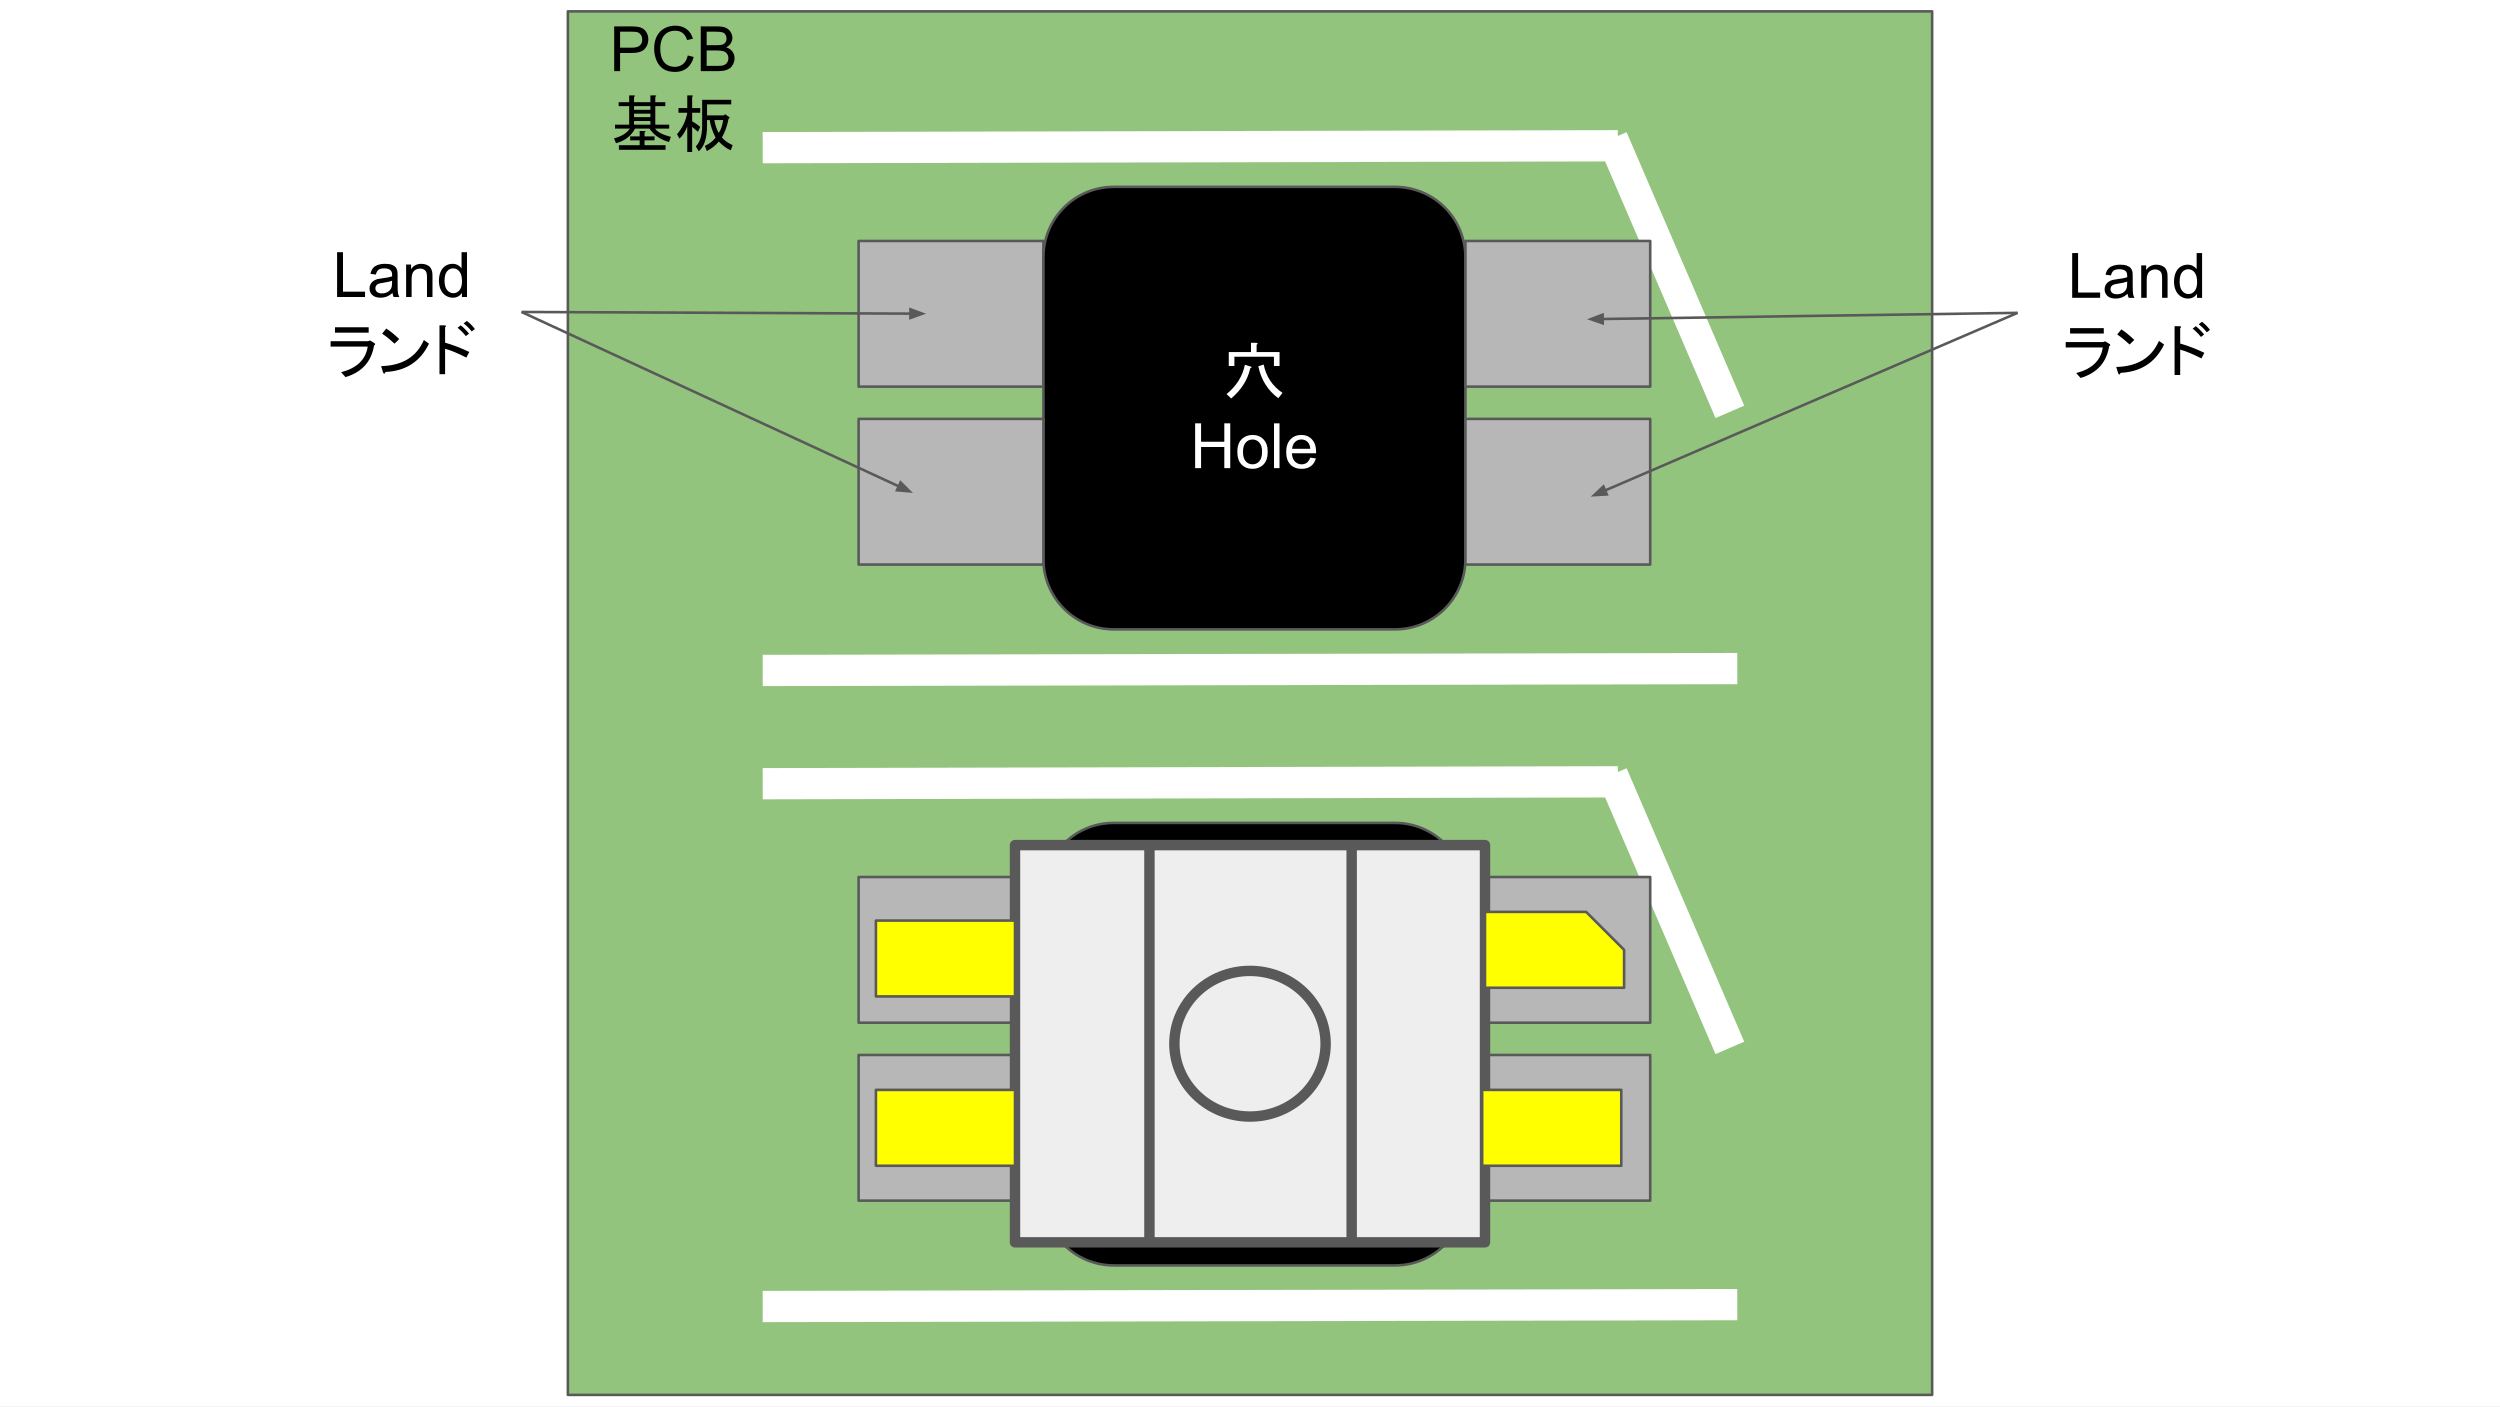
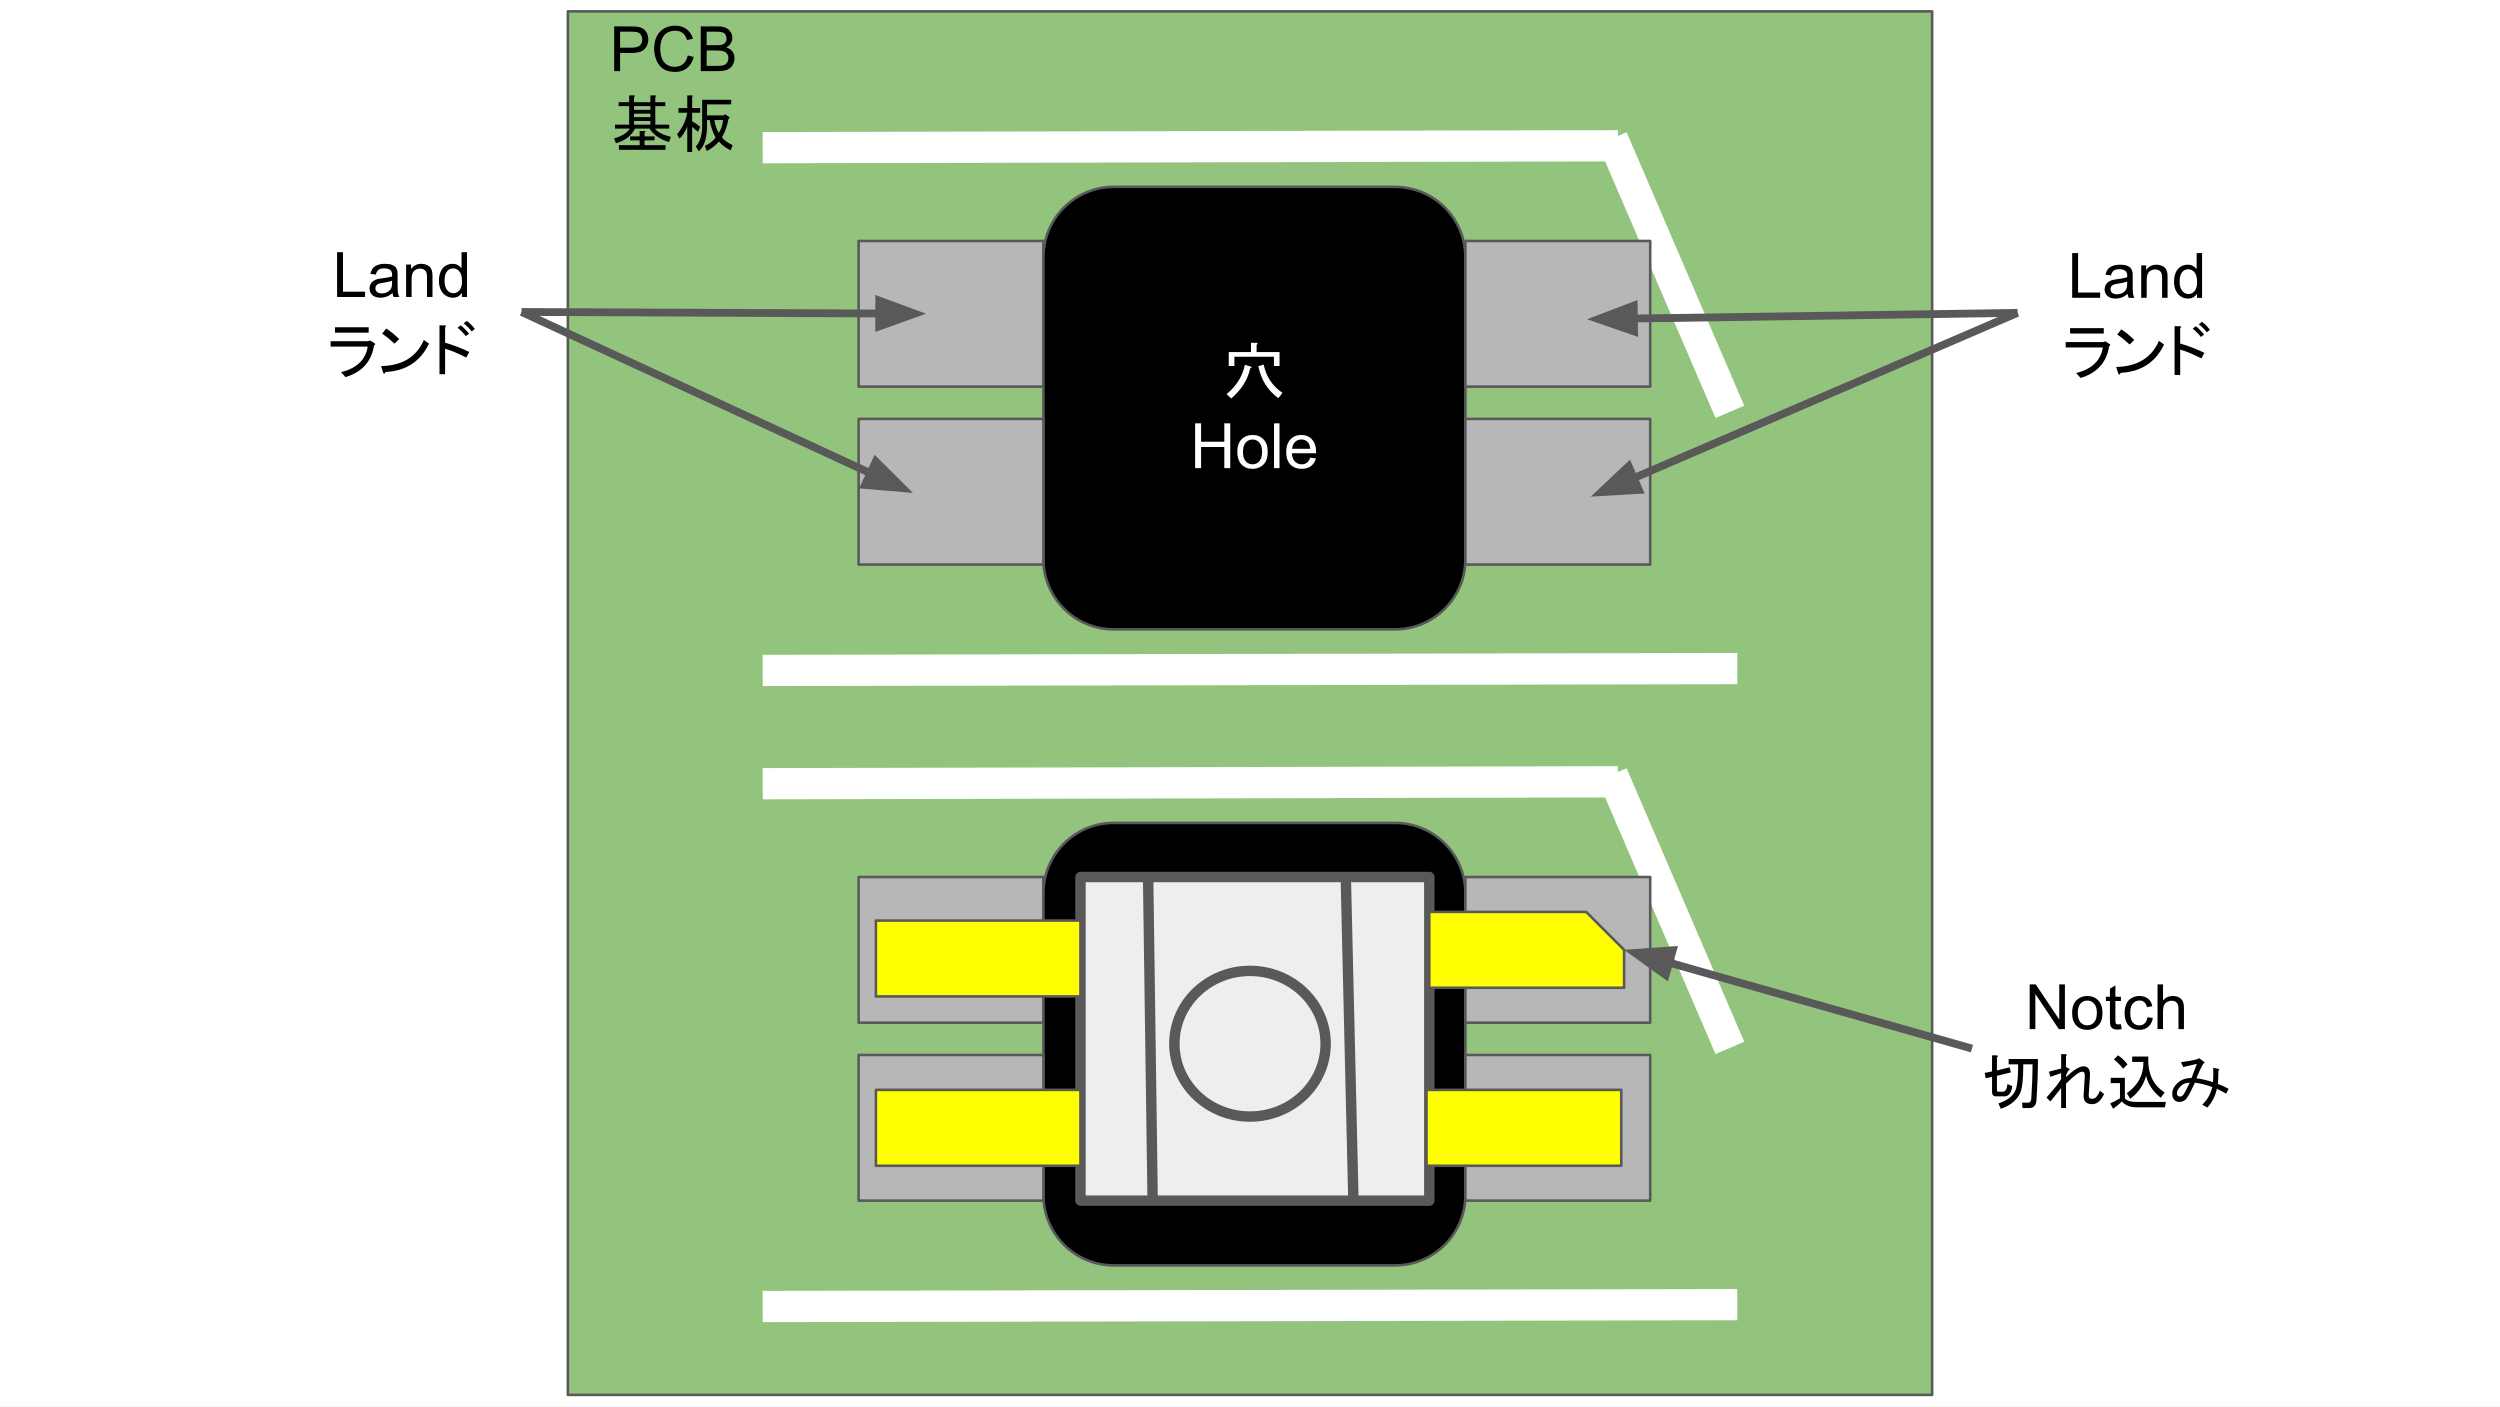
<svg xmlns="http://www.w3.org/2000/svg" version="1.1" viewBox="0.0 0.0 960.0 540.0" fill="none" stroke="none" stroke-linecap="square" stroke-miterlimit="10">
  <clipPath id="g2b9e2ddb5da_1_150.0">
    <path d="m0 0l960.0 0l0 540.0l-960.0 0l0 -540.0z" clip-rule="nonzero" />
  </clipPath>
  <g clip-path="url(#g2b9e2ddb5da_1_150.0)">
    <path fill="#ffffff" d="m0 0l960.0 0l0 540.0l-960.0 0z" fill-rule="evenodd" />
    <path fill="#93c47d" d="m218.063 4.362l523.874 0l0 531.276l-523.874 0z" fill-rule="evenodd" />
    <path stroke="#595959" stroke-width="1.0" stroke-linejoin="round" stroke-linecap="butt" d="m218.063 4.362l523.874 0l0 531.276l-523.874 0z" fill-rule="evenodd" />
    <path fill="#000000" fill-opacity="0.0" d="m218.063 4.362l81.197 0l0 57.449l-81.197 0z" fill-rule="evenodd" />
    <path fill="#000000" d="m235.847 27.327l0 -17.188l6.469 0q1.719 0 2.625 0.172q1.266 0.203 2.109 0.797q0.859 0.594 1.375 1.672q0.531 1.062 0.531 2.328q0 2.203 -1.406 3.719q-1.391 1.516 -5.031 1.516l-4.406 0l0 6.984l-2.266 0zm2.266 -9.016l4.438 0q2.203 0 3.125 -0.812q0.938 -0.828 0.938 -2.313q0 -1.078 -0.547 -1.844q-0.547 -0.766 -1.438 -1.016q-0.578 -0.156 -2.125 -0.156l-4.391 0l0 6.141zm25.992 2.984l2.281 0.578q-0.719 2.797 -2.578 4.281q-1.859 1.469 -4.547 1.469q-2.766 0 -4.516 -1.125q-1.734 -1.141 -2.641 -3.281q-0.906 -2.156 -0.906 -4.609q0 -2.688 1.016 -4.688q1.031 -2.0 2.922 -3.031q1.891 -1.031 4.172 -1.031q2.578 0 4.328 1.312q1.766 1.312 2.453 3.688l-2.234 0.531q-0.609 -1.875 -1.75 -2.734q-1.125 -0.859 -2.844 -0.859q-1.984 0 -3.312 0.953q-1.328 0.953 -1.875 2.547q-0.531 1.594 -0.531 3.297q0 2.188 0.625 3.828q0.641 1.641 1.984 2.453q1.359 0.797 2.922 0.797q1.922 0 3.234 -1.094q1.328 -1.109 1.797 -3.281zm4.988 6.031l0 -17.188l6.438 0q1.969 0 3.156 0.531q1.188 0.516 1.859 1.609q0.688 1.078 0.688 2.266q0 1.094 -0.609 2.078q-0.594 0.969 -1.797 1.562q1.562 0.453 2.391 1.562q0.844 1.094 0.844 2.594q0 1.203 -0.516 2.25q-0.5 1.031 -1.25 1.594q-0.75 0.562 -1.891 0.859q-1.125 0.281 -2.766 0.281l-6.547 0zm2.266 -9.969l3.719 0q1.516 0 2.172 -0.188q0.859 -0.266 1.297 -0.859q0.438 -0.594 0.438 -1.5q0 -0.859 -0.406 -1.5q-0.406 -0.656 -1.172 -0.891q-0.766 -0.25 -2.609 -0.25l-3.438 0l0 5.188zm0 7.938l4.281 0q1.094 0 1.547 -0.078q0.781 -0.141 1.312 -0.469q0.531 -0.328 0.859 -0.953q0.344 -0.625 0.344 -1.453q0 -0.953 -0.5 -1.656q-0.484 -0.719 -1.359 -1.0q-0.875 -0.297 -2.516 -0.297l-3.969 0l0 5.906z" fill-rule="nonzero" />
    <path fill="#000000" d="m256.88 54.533q-4.969 -1.406 -7.5 -5.156l-5.531 0q-2.156 4.219 -7.312 5.625l-0.75 -1.875q4.312 -1.125 6.094 -3.75l-5.719 0l0 -1.5l5.438 0l0 -7.125l-4.031 0l0 -1.5l4.031 0l0 -2.625l1.781 0q0.938 0.094 0.094 0.562l0 2.062l6.281 0l0 -2.625l1.781 0q0.938 0.094 0.094 0.562l0 2.062l3.844 0l0 1.5l-3.844 0l0 7.125l5.344 0l0 1.5l-5.437 0q1.312 1.969 6.094 3.188l-0.75 1.969zm-14.906 -0.656l0 -1.5l3.656 0l0 -2.062l1.781 0q0.938 0.094 0.094 0.562l0 1.5l3.844 0l0 1.5l-3.844 0l0 1.875l8.063 0l0 1.781l-17.906 0l0 -1.781l7.969 0l0 -1.875l-3.656 0zm1.5 -13.125l0 1.406l6.281 0l0 -1.406l-6.281 0zm0 2.906l0 1.312l6.281 0l0 -1.312l-6.281 0zm0 2.812l0 1.406l6.281 0l0 -1.406l-6.281 0zm30.844 -0.375q0.469 2.906 1.688 4.969q1.219 -1.781 1.688 -4.969l-3.375 0zm-3.656 9.938q2.625 -1.219 4.125 -3.188q-1.781 -3.469 -2.25 -6.75l-1.031 0l0 1.969q0 7.406 -3.188 10.031l-1.125 -1.875q2.438 -2.438 2.438 -8.062l0 -9.844l11.156 0l0 1.781l-9.281 0l0 4.219l6.469 0l0.469 -0.469l1.594 1.125q0.375 0.281 -0.281 0.656q-0.75 4.031 -2.531 7.125q1.031 1.5 4.125 3.0l-0.75 1.969q-2.25 -0.938 -4.594 -3.375q-1.688 2.156 -4.594 3.656l-0.75 -1.969zm-6.75 2.344l0 -9.75q-1.406 3.281 -3.0 4.594l-0.938 -1.688q3.094 -3.562 3.938 -8.25l-3.375 0l0 -1.781l3.375 0l0 -4.875l1.781 0q0.75 0.094 0.094 0.562l0 4.312l3.094 0l0 1.781l-3.094 0l0 3.281q1.969 1.125 3.094 2.156l-0.844 1.875q-1.125 -0.844 -2.25 -1.875l0 9.656l-1.875 0z" fill-rule="nonzero" />
    <path fill="#b7b7b7" d="m400.667 148.465l-70.961 0l0 -55.937l70.961 0z" fill-rule="evenodd" />
    <path stroke="#595959" stroke-width="1.0" stroke-linejoin="round" stroke-linecap="butt" d="m400.667 148.465l-70.961 0l0 -55.937l70.961 0z" fill-rule="evenodd" />
    <path fill="#000000" d="m400.667 98.762l0 0c0 -14.916 12.092 -27.008 27.008 -27.008l108.03 0l0 0c7.163 0 14.033 2.846 19.098 7.911c5.065 5.065 7.911 11.935 7.911 19.098l0 115.904c0 14.916 -12.092 27.008 -27.008 27.008l-108.03 0l0 0c-14.916 0 -27.008 -12.092 -27.008 -27.008z" fill-rule="evenodd" />
    <path stroke="#595959" stroke-width="1.0" stroke-linejoin="round" stroke-linecap="butt" d="m400.667 98.762l0 0c0 -14.916 12.092 -27.008 27.008 -27.008l108.03 0l0 0c7.163 0 14.033 2.846 19.098 7.911c5.065 5.065 7.911 11.935 7.911 19.098l0 115.904c0 14.916 -12.092 27.008 -27.008 27.008l-108.03 0l0 0c-14.916 0 -27.008 -12.092 -27.008 -27.008z" fill-rule="evenodd" />
    <path fill="#b7b7b7" d="m400.667 216.803l-70.961 0l0 -55.937l70.961 0z" fill-rule="evenodd" />
    <path stroke="#595959" stroke-width="1.0" stroke-linejoin="round" stroke-linecap="butt" d="m400.667 216.803l-70.961 0l0 -55.937l70.961 0z" fill-rule="evenodd" />
    <path fill="#b7b7b7" d="m633.675 216.803l-70.961 0l0 -55.937l70.961 0z" fill-rule="evenodd" />
    <path stroke="#595959" stroke-width="1.0" stroke-linejoin="round" stroke-linecap="butt" d="m633.675 216.803l-70.961 0l0 -55.937l70.961 0z" fill-rule="evenodd" />
    <path fill="#000000" fill-opacity="0.0" d="m664.265 158.147l-45.165 -105.008" fill-rule="evenodd" />
    <path stroke="#ffffff" stroke-width="12.0" stroke-linejoin="round" stroke-linecap="butt" d="m664.265 158.147l-45.165 -105.008" fill-rule="evenodd" />
    <path fill="#000000" fill-opacity="0.0" d="m292.882 56.698l328.378 -0.724" fill-rule="evenodd" />
    <path stroke="#ffffff" stroke-width="12.0" stroke-linejoin="round" stroke-linecap="butt" d="m292.882 56.698l328.378 -0.724" fill-rule="evenodd" />
    <path fill="#b7b7b7" d="m633.675 148.465l-70.961 0l0 -55.937l70.961 0z" fill-rule="evenodd" />
    <path stroke="#595959" stroke-width="1.0" stroke-linejoin="round" stroke-linecap="butt" d="m633.675 148.465l-70.961 0l0 -55.937l70.961 0z" fill-rule="evenodd" />
    <path fill="#000000" fill-opacity="0.0" d="m292.882 257.454l374.236 -0.724" fill-rule="evenodd" />
    <path stroke="#ffffff" stroke-width="12.0" stroke-linejoin="round" stroke-linecap="butt" d="m292.882 257.454l374.236 -0.724" fill-rule="evenodd" />
    <path fill="#b7b7b7" d="m400.667 392.706l-70.961 0l0 -55.937l70.961 0z" fill-rule="evenodd" />
    <path stroke="#595959" stroke-width="1.0" stroke-linejoin="round" stroke-linecap="butt" d="m400.667 392.706l-70.961 0l0 -55.937l70.961 0z" fill-rule="evenodd" />
    <path fill="#000000" d="m400.667 343.003l0 0c0 -14.916 12.092 -27.008 27.008 -27.008l108.03 0l0 0c7.163 0 14.033 2.846 19.098 7.911c5.065 5.065 7.911 11.935 7.911 19.098l0 115.904c0 14.916 -12.092 27.008 -27.008 27.008l-108.03 0l0 0c-14.916 0 -27.008 -12.092 -27.008 -27.008z" fill-rule="evenodd" />
    <path stroke="#595959" stroke-width="1.0" stroke-linejoin="round" stroke-linecap="butt" d="m400.667 343.003l0 0c0 -14.916 12.092 -27.008 27.008 -27.008l108.03 0l0 0c7.163 0 14.033 2.846 19.098 7.911c5.065 5.065 7.911 11.935 7.911 19.098l0 115.904c0 14.916 -12.092 27.008 -27.008 27.008l-108.03 0l0 0c-14.916 0 -27.008 -12.092 -27.008 -27.008z" fill-rule="evenodd" />
    <path fill="#b7b7b7" d="m400.667 461.045l-70.961 0l0 -55.937l70.961 0z" fill-rule="evenodd" />
    <path stroke="#595959" stroke-width="1.0" stroke-linejoin="round" stroke-linecap="butt" d="m400.667 461.045l-70.961 0l0 -55.937l70.961 0z" fill-rule="evenodd" />
    <path fill="#b7b7b7" d="m633.675 461.045l-70.961 0l0 -55.937l70.961 0z" fill-rule="evenodd" />
    <path stroke="#595959" stroke-width="1.0" stroke-linejoin="round" stroke-linecap="butt" d="m633.675 461.045l-70.961 0l0 -55.937l70.961 0z" fill-rule="evenodd" />
    <path fill="#000000" fill-opacity="0.0" d="m664.265 402.388l-45.165 -105.008" fill-rule="evenodd" />
    <path stroke="#ffffff" stroke-width="12.0" stroke-linejoin="round" stroke-linecap="butt" d="m664.265 402.388l-45.165 -105.008" fill-rule="evenodd" />
    <path fill="#000000" fill-opacity="0.0" d="m292.882 300.94l328.378 -0.724" fill-rule="evenodd" />
    <path stroke="#ffffff" stroke-width="12.0" stroke-linejoin="round" stroke-linecap="butt" d="m292.882 300.94l328.378 -0.724" fill-rule="evenodd" />
    <path fill="#b7b7b7" d="m633.675 392.706l-70.961 0l0 -55.937l70.961 0z" fill-rule="evenodd" />
    <path stroke="#595959" stroke-width="1.0" stroke-linejoin="round" stroke-linecap="butt" d="m633.675 392.706l-70.961 0l0 -55.937l70.961 0z" fill-rule="evenodd" />
    <path fill="#000000" fill-opacity="0.0" d="m292.882 501.696l374.236 -0.724" fill-rule="evenodd" />
    <path stroke="#ffffff" stroke-width="12.0" stroke-linejoin="round" stroke-linecap="butt" d="m292.882 501.696l374.236 -0.724" fill-rule="evenodd" />
-     <path fill="#eeeeee" d="m389.764 324.521l180.472 0l0 152.535l-180.472 0z" fill-rule="evenodd" />
-     <path stroke="#595959" stroke-width="4.0" stroke-linejoin="round" stroke-linecap="butt" d="m389.764 324.521l180.472 0l0 152.535l-180.472 0z" fill-rule="evenodd" />
+     <path fill="#eeeeee" d="m414.898 336.769l133.953 0l0 124.283l-133.953 0z" fill-rule="evenodd" />
+     <path stroke="#595959" stroke-width="4.0" stroke-linejoin="round" stroke-linecap="butt" d="m414.898 336.769l133.953 0l0 124.283l-133.953 0z" fill-rule="evenodd" />
    <path fill="#eeeeee" d="m450.961 400.789l0 0c0 -15.447 13.001 -27.969 29.039 -27.969l0 0c7.702 0 15.088 2.947 20.534 8.192c5.446 5.245 8.505 12.359 8.505 19.777l0 0c0 15.447 -13.001 27.969 -29.039 27.969l0 0c-16.038 0 -29.039 -12.522 -29.039 -27.969z" fill-rule="evenodd" />
    <path stroke="#595959" stroke-width="4.0" stroke-linejoin="round" stroke-linecap="butt" d="m450.961 400.789l0 0c0 -15.447 13.001 -27.969 29.039 -27.969l0 0c7.702 0 15.088 2.947 20.534 8.192c5.446 5.245 8.505 12.359 8.505 19.777l0 0c0 15.447 -13.001 27.969 -29.039 27.969l0 0c-16.038 0 -29.039 -12.522 -29.039 -27.969z" fill-rule="evenodd" />
-     <path fill="#000000" fill-opacity="0.0" d="m441.386 324.954l0 152.0" fill-rule="evenodd" />
-     <path stroke="#595959" stroke-width="4.0" stroke-linejoin="round" stroke-linecap="butt" d="m441.386 324.954l0 152.0" fill-rule="evenodd" />
-     <path fill="#000000" fill-opacity="0.0" d="m519.042 324.954l0 152.0" fill-rule="evenodd" />
-     <path stroke="#595959" stroke-width="4.0" stroke-linejoin="round" stroke-linecap="butt" d="m519.042 324.954l0 152.0" fill-rule="evenodd" />
-     <path fill="#ffff00" d="m570.236 350.171l38.85 0l14.567 14.567l0 14.567l-53.417 0z" fill-rule="evenodd" />
-     <path stroke="#595959" stroke-width="1.0" stroke-linejoin="round" stroke-linecap="butt" d="m570.236 350.171l38.85 0l14.567 14.567l0 14.567l-53.417 0z" fill-rule="evenodd" />
-     <path fill="#ffff00" d="m569.155 418.509l53.417 0l0 29.134l-53.417 0z" fill-rule="evenodd" />
-     <path stroke="#595959" stroke-width="1.0" stroke-linejoin="round" stroke-linecap="butt" d="m569.155 418.509l53.417 0l0 29.134l-53.417 0z" fill-rule="evenodd" />
-     <path fill="#ffff00" d="m336.346 418.509l53.417 0l0 29.134l-53.417 0z" fill-rule="evenodd" />
-     <path stroke="#595959" stroke-width="1.0" stroke-linejoin="round" stroke-linecap="butt" d="m336.346 418.509l53.417 0l0 29.134l-53.417 0z" fill-rule="evenodd" />
-     <path fill="#ffff00" d="m336.346 353.493l53.417 0l0 29.134l-53.417 0z" fill-rule="evenodd" />
-     <path stroke="#595959" stroke-width="1.0" stroke-linejoin="round" stroke-linecap="butt" d="m336.346 353.493l53.417 0l0 29.134l-53.417 0z" fill-rule="evenodd" />
+     <path fill="#000000" fill-opacity="0.0" d="m440.892 337.766l1.732 123.402" fill-rule="evenodd" />
+     <path stroke="#595959" stroke-width="4.0" stroke-linejoin="round" stroke-linecap="butt" d="m440.892 337.766l1.732 123.402" fill-rule="evenodd" />
+     <path fill="#000000" fill-opacity="0.0" d="m516.79 337.189l2.898 122.835" fill-rule="evenodd" />
+     <path stroke="#595959" stroke-width="4.0" stroke-linejoin="round" stroke-linecap="butt" d="m516.79 337.189l2.898 122.835" fill-rule="evenodd" />
+     <path fill="#ffff00" d="m548.85 350.171l60.236 0l14.567 14.567l0 14.567l-74.803 0z" fill-rule="evenodd" />
+     <path stroke="#595959" stroke-width="1.0" stroke-linejoin="round" stroke-linecap="butt" d="m548.85 350.171l60.236 0l14.567 14.567l0 14.567l-74.803 0z" fill-rule="evenodd" />
+     <path fill="#ffff00" d="m547.769 418.509l74.803 0l0 29.134l-74.803 0z" fill-rule="evenodd" />
+     <path stroke="#595959" stroke-width="1.0" stroke-linejoin="round" stroke-linecap="butt" d="m547.769 418.509l74.803 0l0 29.134l-74.803 0z" fill-rule="evenodd" />
+     <path fill="#ffff00" d="m336.346 418.509l78.551 0l0 29.134l-78.551 0z" fill-rule="evenodd" />
+     <path stroke="#595959" stroke-width="1.0" stroke-linejoin="round" stroke-linecap="butt" d="m336.346 418.509l78.551 0l0 29.134l-78.551 0z" fill-rule="evenodd" />
+     <path fill="#ffff00" d="m336.346 353.493l78.551 0l0 29.134l-78.551 0z" fill-rule="evenodd" />
+     <path stroke="#595959" stroke-width="1.0" stroke-linejoin="round" stroke-linecap="butt" d="m336.346 353.493l78.551 0l0 29.134l-78.551 0z" fill-rule="evenodd" />
    <path fill="#000000" fill-opacity="0.0" d="m108.466 91.073l91.811 0l0 57.449l-91.811 0z" fill-rule="evenodd" />
    <path fill="#000000" d="m129.442 114.038l0 -17.188l2.266 0l0 15.156l8.469 0l0 2.031l-10.734 0zm21.285 -1.531q-1.172 0.984 -2.266 1.406q-1.078 0.406 -2.312 0.406q-2.047 0 -3.156 -1.0q-1.094 -1.0 -1.094 -2.562q0 -0.922 0.406 -1.672q0.422 -0.75 1.094 -1.203q0.672 -0.469 1.516 -0.703q0.625 -0.156 1.875 -0.312q2.562 -0.312 3.766 -0.734q0.016 -0.422 0.016 -0.547q0 -1.281 -0.609 -1.812q-0.797 -0.719 -2.391 -0.719q-1.5 0 -2.203 0.531q-0.703 0.516 -1.047 1.844l-2.062 -0.281q0.281 -1.328 0.922 -2.141q0.641 -0.812 1.859 -1.25q1.219 -0.453 2.828 -0.453q1.594 0 2.594 0.375q1.0 0.375 1.469 0.953q0.469 0.562 0.656 1.438q0.094 0.531 0.094 1.938l0 2.812q0 2.938 0.141 3.719q0.141 0.781 0.531 1.5l-2.203 0q-0.328 -0.656 -0.422 -1.531zm-0.172 -4.719q-1.156 0.469 -3.453 0.797q-1.297 0.188 -1.844 0.422q-0.531 0.234 -0.828 0.688q-0.281 0.453 -0.281 1.0q0 0.844 0.625 1.406q0.641 0.562 1.875 0.562q1.219 0 2.172 -0.531q0.953 -0.531 1.391 -1.453q0.344 -0.719 0.344 -2.109l0 -0.781zm5.395 6.25l0 -12.453l1.906 0l0 1.781q1.375 -2.062 3.953 -2.062q1.125 0 2.062 0.406q0.953 0.406 1.422 1.062q0.469 0.656 0.656 1.562q0.125 0.578 0.125 2.047l0 7.656l-2.109 0l0 -7.578q0 -1.281 -0.25 -1.922q-0.25 -0.641 -0.875 -1.016q-0.625 -0.391 -1.469 -0.391q-1.344 0 -2.328 0.859q-0.984 0.859 -0.984 3.25l0 6.797l-2.109 0zm21.426 0l0 -1.578q-1.188 1.859 -3.484 1.859q-1.484 0 -2.734 -0.812q-1.25 -0.828 -1.938 -2.297q-0.672 -1.469 -0.672 -3.391q0 -1.859 0.609 -3.375q0.625 -1.516 1.859 -2.328q1.25 -0.812 2.781 -0.812q1.125 0 2.0 0.484q0.891 0.469 1.438 1.234l0 -6.172l2.094 0l0 17.188l-1.953 0zm-6.672 -6.219q0 2.391 1.0 3.578q1.016 1.188 2.391 1.188q1.391 0 2.344 -1.125q0.969 -1.141 0.969 -3.453q0 -2.562 -0.984 -3.75q-0.984 -1.203 -2.422 -1.203q-1.406 0 -2.359 1.156q-0.938 1.141 -0.938 3.609z" fill-rule="nonzero" />
    <path fill="#000000" d="m130.981 142.932q9.094 -2.344 10.219 -9.844l-14.25 0l0 -2.062l14.344 0l0.844 -0.281l1.688 1.031q0.562 0.469 -0.188 0.844q-1.5 9.375 -10.969 12.188l-1.688 -1.875zm10.594 -15.188l-12.938 0l0 -2.062l12.938 0l0 2.062zm23.156 4.219q-4.969 10.312 -16.688 10.875q-0.469 1.219 -0.938 0.188l-0.75 -2.438q12.188 -0.281 16.406 -10.031l1.969 1.406zm-13.219 0q-2.531 -2.344 -4.781 -3.844l1.594 -1.969q1.969 1.219 4.969 4.031l-1.781 1.781zm27.562 5.344q-4.969 -2.531 -8.156 -3.375l0 9.75l-2.156 0l0 -18.75l1.875 0q1.125 0.094 0.281 0.75l0 5.906q4.594 1.312 9.281 3.562l-1.125 2.156zm-0.188 -8.25q-1.594 -1.969 -3.188 -3.188l1.219 -0.938q1.594 1.219 3.188 3.188l-1.219 0.938zm2.25 -1.781q-1.219 -1.594 -3.094 -3.094l1.219 -0.938q1.594 1.125 3.094 3.094l-1.219 0.938z" fill-rule="nonzero" />
    <path fill="#000000" fill-opacity="0.0" d="m200.277 119.798l155.339 0.661" fill-rule="evenodd" />
-     <path stroke="#595959" stroke-width="1.0" stroke-linejoin="round" stroke-linecap="butt" d="m200.277 119.798l149.339 0.636" fill-rule="evenodd" />
-     <path fill="#595959" stroke="#595959" stroke-width="1.0" stroke-linecap="butt" d="m349.609 122.085l4.545 -1.632l-4.531 -1.671z" fill-rule="evenodd" />
+     <path stroke="#595959" stroke-width="3.0" stroke-linejoin="round" stroke-linecap="butt" d="m200.277 119.798l137.339 0.585" fill-rule="evenodd" />
+     <path fill="#595959" stroke="#595959" stroke-width="3.0" stroke-linecap="butt" d="m337.595 125.338l13.635 -4.897l-13.593 -5.013z" fill-rule="evenodd" />
    <path fill="#000000" fill-opacity="0.0" d="m200.277 119.798l150.299 69.48" fill-rule="evenodd" />
-     <path stroke="#595959" stroke-width="1.0" stroke-linejoin="round" stroke-linecap="butt" d="m200.277 119.798l144.853 66.963" fill-rule="evenodd" />
-     <path fill="#595959" stroke="#595959" stroke-width="1.0" stroke-linecap="butt" d="m344.437 188.26l4.812 0.405l-3.426 -3.404z" fill-rule="evenodd" />
+     <path stroke="#595959" stroke-width="3.0" stroke-linejoin="round" stroke-linecap="butt" d="m200.277 119.798l133.961 61.927" fill-rule="evenodd" />
+     <path fill="#595959" stroke="#595959" stroke-width="3.0" stroke-linecap="butt" d="m332.158 186.223l14.437 1.215l-10.278 -10.211z" fill-rule="evenodd" />
    <path fill="#000000" fill-opacity="0.0" d="m774.741 91.404l91.811 0l0 57.449l-91.811 0z" fill-rule="evenodd" />
    <path fill="#000000" d="m795.717 114.369l0 -17.188l2.266 0l0 15.156l8.469 0l0 2.031l-10.734 0zm21.285 -1.531q-1.172 0.984 -2.266 1.406q-1.078 0.406 -2.312 0.406q-2.047 0 -3.156 -1.0q-1.094 -1.0 -1.094 -2.562q0 -0.922 0.406 -1.672q0.422 -0.75 1.094 -1.203q0.672 -0.469 1.516 -0.703q0.625 -0.156 1.875 -0.312q2.562 -0.312 3.766 -0.734q0.016 -0.422 0.016 -0.547q0 -1.281 -0.609 -1.812q-0.797 -0.719 -2.391 -0.719q-1.5 0 -2.203 0.531q-0.703 0.516 -1.047 1.844l-2.062 -0.281q0.281 -1.328 0.922 -2.141q0.641 -0.812 1.859 -1.25q1.219 -0.453 2.828 -0.453q1.594 0 2.594 0.375q1.0 0.375 1.469 0.953q0.469 0.562 0.656 1.438q0.094 0.531 0.094 1.938l0 2.812q0 2.938 0.141 3.719q0.141 0.781 0.531 1.5l-2.203 0q-0.328 -0.656 -0.422 -1.531zm-0.172 -4.719q-1.156 0.469 -3.453 0.797q-1.297 0.188 -1.844 0.422q-0.531 0.234 -0.828 0.688q-0.281 0.453 -0.281 1.0q0 0.844 0.625 1.406q0.641 0.562 1.875 0.562q1.219 0 2.172 -0.531q0.953 -0.531 1.391 -1.453q0.344 -0.719 0.344 -2.109l0 -0.781zm5.395 6.25l0 -12.453l1.906 0l0 1.781q1.375 -2.062 3.953 -2.062q1.125 0 2.062 0.406q0.953 0.406 1.422 1.062q0.469 0.656 0.656 1.562q0.125 0.578 0.125 2.047l0 7.656l-2.109 0l0 -7.578q0 -1.281 -0.25 -1.922q-0.25 -0.641 -0.875 -1.016q-0.625 -0.391 -1.469 -0.391q-1.344 0 -2.328 0.859q-0.984 0.859 -0.984 3.25l0 6.797l-2.109 0zm21.426 0l0 -1.578q-1.188 1.859 -3.484 1.859q-1.484 0 -2.734 -0.812q-1.25 -0.828 -1.938 -2.297q-0.672 -1.469 -0.672 -3.391q0 -1.859 0.609 -3.375q0.625 -1.516 1.859 -2.328q1.25 -0.812 2.781 -0.812q1.125 0 2.0 0.484q0.891 0.469 1.438 1.234l0 -6.172l2.094 0l0 17.188l-1.953 0zm-6.672 -6.219q0 2.391 1.0 3.578q1.016 1.188 2.391 1.188q1.391 0 2.344 -1.125q0.969 -1.141 0.969 -3.453q0 -2.562 -0.984 -3.75q-0.984 -1.203 -2.422 -1.203q-1.406 0 -2.359 1.156q-0.938 1.141 -0.938 3.609z" fill-rule="nonzero" />
    <path fill="#000000" d="m797.256 143.262q9.094 -2.344 10.219 -9.844l-14.25 0l0 -2.062l14.344 0l0.844 -0.281l1.688 1.031q0.562 0.469 -0.188 0.844q-1.5 9.375 -10.969 12.188l-1.688 -1.875zm10.594 -15.188l-12.938 0l0 -2.062l12.938 0l0 2.062zm23.156 4.219q-4.969 10.312 -16.688 10.875q-0.469 1.219 -0.938 0.188l-0.75 -2.438q12.188 -0.281 16.406 -10.031l1.969 1.406zm-13.219 0q-2.531 -2.344 -4.781 -3.844l1.594 -1.969q1.969 1.219 4.969 4.031l-1.781 1.781zm27.562 5.344q-4.969 -2.531 -8.156 -3.375l0 9.75l-2.156 0l0 -18.75l1.875 0q1.125 0.094 0.281 0.75l0 5.906q4.594 1.312 9.281 3.562l-1.125 2.156zm-0.188 -8.25q-1.594 -1.969 -3.188 -3.188l1.219 -0.938q1.594 1.219 3.188 3.188l-1.219 0.938zm2.25 -1.781q-1.219 -1.594 -3.094 -3.094l1.219 -0.938q1.594 1.125 3.094 3.094l-1.219 0.938z" fill-rule="nonzero" />
    <path fill="#000000" fill-opacity="0.0" d="m774.741 120.129l-165.323 2.457" fill-rule="evenodd" />
-     <path stroke="#595959" stroke-width="1.0" stroke-linejoin="round" stroke-linecap="butt" d="m774.742 120.129l-159.324 2.368" fill-rule="evenodd" />
-     <path fill="#595959" stroke="#595959" stroke-width="1.0" stroke-linecap="butt" d="m615.394 120.845l-4.513 1.719l4.562 1.584z" fill-rule="evenodd" />
+     <path stroke="#595959" stroke-width="3.0" stroke-linejoin="round" stroke-linecap="butt" d="m774.742 120.129l-147.325 2.189" fill-rule="evenodd" />
+     <path fill="#595959" stroke="#595959" stroke-width="3.0" stroke-linecap="butt" d="m627.343 117.363l-13.539 5.157l13.686 4.752z" fill-rule="evenodd" />
    <path fill="#000000" fill-opacity="0.0" d="m774.741 120.129l-163.906 70.583" fill-rule="evenodd" />
-     <path stroke="#595959" stroke-width="1.0" stroke-linejoin="round" stroke-linecap="butt" d="m774.742 120.129l-158.395 68.21" fill-rule="evenodd" />
-     <path fill="#595959" stroke="#595959" stroke-width="1.0" stroke-linecap="butt" d="m615.693 186.821l-3.515 3.312l4.821 -0.278z" fill-rule="evenodd" />
+     <path stroke="#595959" stroke-width="3.0" stroke-linejoin="round" stroke-linecap="butt" d="m774.742 120.129l-147.373 63.463" fill-rule="evenodd" />
+     <path fill="#595959" stroke="#595959" stroke-width="3.0" stroke-linecap="butt" d="m625.408 179.041l-10.544 9.936l14.464 -0.834z" fill-rule="evenodd" />
    <path fill="#000000" fill-opacity="0.0" d="m441.092 123.942l81.197 0l0 65.543l-81.197 0z" fill-rule="evenodd" />
    <path fill="#ffffff" d="m485.253 139.985q1.406 6.938 7.219 10.875l-1.594 2.062q-6.094 -4.5 -7.688 -12.281l2.062 -0.656zm-2.812 -8.344q0.938 0.188 0.094 0.75l0 2.812l8.812 0l0 5.344l-2.156 0l0 -3.562l-15.188 0l0 3.562l-2.156 0l0 -5.344l8.531 0l0 -3.562l2.062 0zm-11.438 19.688q5.719 -4.688 7.031 -11.25l2.438 0.75q0.375 0.469 -0.375 0.562q-1.406 6.562 -7.312 11.625l-1.781 -1.688z" fill-rule="nonzero" />
    <path fill="#ffffff" d="m458.932 179.754l0 -17.188l2.281 0l0 7.062l8.922 0l0 -7.062l2.281 0l0 17.188l-2.281 0l0 -8.094l-8.922 0l0 8.094l-2.281 0zm16.207 -6.219q0 -3.469 1.922 -5.125q1.609 -1.391 3.922 -1.391q2.562 0 4.188 1.688q1.625 1.688 1.625 4.641q0 2.406 -0.719 3.781q-0.719 1.375 -2.094 2.141q-1.375 0.766 -3.0 0.766q-2.625 0 -4.234 -1.672q-1.609 -1.688 -1.609 -4.828zm2.172 0q0 2.391 1.031 3.578q1.047 1.188 2.641 1.188q1.562 0 2.609 -1.188q1.047 -1.203 1.047 -3.656q0 -2.312 -1.062 -3.5q-1.047 -1.188 -2.594 -1.188q-1.594 0 -2.641 1.188q-1.031 1.188 -1.031 3.578zm11.91 6.219l0 -17.188l2.109 0l0 17.188l-2.109 0zm13.91 -4.016l2.172 0.281q-0.516 1.906 -1.906 2.969q-1.391 1.047 -3.562 1.047q-2.734 0 -4.344 -1.672q-1.594 -1.688 -1.594 -4.734q0 -3.141 1.609 -4.875q1.625 -1.734 4.203 -1.734q2.5 0 4.078 1.703q1.594 1.703 1.594 4.781q0 0.188 -0.016 0.562l-9.281 0q0.109 2.047 1.156 3.141q1.047 1.094 2.609 1.094q1.156 0 1.969 -0.609q0.828 -0.609 1.312 -1.953zm-6.938 -3.406l6.953 0q-0.141 -1.562 -0.797 -2.359q-1.0 -1.219 -2.609 -1.219q-1.453 0 -2.453 0.984q-0.984 0.969 -1.094 2.594z" fill-rule="nonzero" />
+     <path fill="#000000" fill-opacity="0.0" d="m741.937 372.231l133.953 0l0 57.449l-133.953 0z" fill-rule="evenodd" />
+     <path fill="#000000" d="m779.394 395.195l0 -17.188l2.328 0l9.031 13.5l0 -13.5l2.172 0l0 17.188l-2.328 0l-9.016 -13.5l0 13.5l-2.188 0zm16.301 -6.219q0 -3.469 1.922 -5.125q1.609 -1.391 3.922 -1.391q2.562 0 4.188 1.688q1.625 1.688 1.625 4.641q0 2.406 -0.719 3.781q-0.719 1.375 -2.094 2.141q-1.375 0.766 -3.0 0.766q-2.625 0 -4.234 -1.672q-1.609 -1.688 -1.609 -4.828zm2.172 0q0 2.391 1.031 3.578q1.047 1.188 2.641 1.188q1.562 0 2.609 -1.188q1.047 -1.203 1.047 -3.656q0 -2.312 -1.062 -3.5q-1.047 -1.188 -2.594 -1.188q-1.594 0 -2.641 1.188q-1.031 1.188 -1.031 3.578zm16.566 4.328l0.312 1.859q-0.891 0.203 -1.594 0.203q-1.156 0 -1.797 -0.359q-0.625 -0.375 -0.891 -0.969q-0.25 -0.594 -0.25 -2.484l0 -7.172l-1.547 0l0 -1.641l1.547 0l0 -3.078l2.094 -1.266l0 4.344l2.125 0l0 1.641l-2.125 0l0 7.281q0 0.906 0.109 1.172q0.125 0.25 0.375 0.406q0.25 0.141 0.719 0.141q0.344 0 0.922 -0.078zm10.184 -2.672l2.078 0.266q-0.344 2.156 -1.75 3.375q-1.391 1.203 -3.438 1.203q-2.547 0 -4.109 -1.672q-1.547 -1.672 -1.547 -4.781q0 -2.016 0.672 -3.531q0.672 -1.516 2.031 -2.266q1.359 -0.766 2.969 -0.766q2.031 0 3.312 1.031q1.297 1.031 1.656 2.906l-2.047 0.328q-0.297 -1.266 -1.047 -1.891q-0.734 -0.641 -1.797 -0.641q-1.594 0 -2.594 1.156q-0.984 1.141 -0.984 3.609q0 2.5 0.953 3.641q0.969 1.141 2.516 1.141q1.234 0 2.062 -0.766q0.844 -0.766 1.062 -2.344zm3.875 4.562l0 -17.188l2.109 0l0 6.172q1.484 -1.719 3.734 -1.719q1.375 0 2.391 0.547q1.031 0.547 1.469 1.516q0.438 0.953 0.438 2.781l0 7.891l-2.109 0l0 -7.891q0 -1.578 -0.688 -2.297q-0.688 -0.719 -1.938 -0.719q-0.938 0 -1.766 0.484q-0.828 0.484 -1.188 1.312q-0.344 0.828 -0.344 2.297l0 6.812l-2.109 0z" fill-rule="nonzero" />
+     <path fill="#000000" d="m766.82 413.12l0 5.344q0 0.75 0.656 0.75l1.594 0q1.5 0 1.781 -2.906l1.875 0.75q-0.562 3.938 -3.0 3.938l-3.188 0q-1.594 0 -1.594 -1.594l0 -5.906l-2.438 0.562l-0.375 -2.062l2.812 -0.562l0 -6.188l1.781 0q0.938 0.188 0.094 0.75l0 5.062l4.875 -1.219l0.469 1.969l-5.344 1.312zm13.219 8.438q0.469 -7.594 0.469 -12.844l-3.562 0q0 8.719 -1.312 11.25q-2.062 4.031 -7.312 5.812l-0.938 -2.062q5.156 -1.688 6.562 -5.062q1.031 -2.438 1.031 -9.938l-3.656 0l0 -2.062l11.25 0q0 6.938 -0.562 15.75q-0.188 3.094 -2.812 3.094l-2.531 0l-0.188 -2.062l2.25 0q1.219 0 1.312 -1.875zm20.531 -8.25q0.094 -1.781 -1.031 -1.781q-1.594 0 -6.188 4.594l0 9.375l-1.875 0l0 -7.688l-4.125 5.156l-1.5 -1.5l3.75 -4.406q1.031 -1.312 1.875 -2.719l0 -2.25l-4.125 1.406l-0.562 -1.969l4.688 -1.219l0 -5.531l1.688 0q0.844 0.188 0.188 0.75l0 4.219l1.031 0.562q0.844 0.375 -0.188 0.844l-0.844 1.781l0 0.656q4.406 -4.125 6.656 -4.125q2.812 0 2.531 3.75l-0.469 7.219q-0.094 1.5 1.125 1.5q1.219 0 1.781 -0.656q0.844 -1.031 1.406 -2.438l1.594 1.312q-0.938 1.781 -1.781 2.625q-1.219 1.219 -2.812 1.219q-3.469 0 -3.281 -3.562l0.469 -7.125zm29.156 8.25q-4.594 -3.75 -5.625 -8.438q-1.5 5.438 -6.094 8.812l-1.312 -2.156q6.469 -4.5 6.375 -12.0l-4.312 0l0 -2.062l6.188 0q-0.469 9.562 6.281 13.781l-1.5 2.062zm-19.406 2.156q1.688 -0.75 3.75 -1.969l0 -5.812l-3.562 0l0 -2.062l5.438 0l0 7.875q1.125 1.406 4.594 1.406l11.156 0l-0.375 2.062l-10.781 0q-3.844 0 -5.719 -2.25q-1.781 1.688 -3.375 2.812l-1.125 -2.062zm3.0 -18.469q1.781 1.125 3.656 3.469l-1.688 1.688q-1.688 -2.156 -3.562 -3.562l1.594 -1.594zm37.969 12.844q-0.938 4.219 -3.656 7.219l-1.969 -1.125q2.906 -2.719 3.844 -6.75q-3.281 -1.219 -6.656 -1.688q-2.531 5.438 -3.375 6.281q-1.125 1.125 -2.625 1.125q-1.125 0 -1.875 -0.75q-0.844 -0.844 -0.844 -2.531q0 -1.969 1.875 -3.844q2.062 -2.062 5.531 -2.062q1.125 -2.906 2.062 -5.438q-2.625 0.656 -5.25 1.219l-0.844 -1.875q3.094 -0.375 5.906 -1.031l1.125 -0.469l1.594 1.219q0.938 0.562 -0.094 0.844q-1.219 2.156 -2.625 5.625q3.0 0.375 6.375 1.5q0.188 -2.25 0.094 -5.531l1.781 0.375q1.031 0.188 0.188 0.75q0 3.094 -0.188 5.062q1.781 0.656 4.125 1.875l-0.938 1.875q-1.969 -1.125 -3.562 -1.875zm-10.406 -2.344q-2.156 0 -3.469 1.312q-1.5 1.5 -1.5 2.812q0 0.562 0.375 0.938q0.281 0.281 0.844 0.281q0.844 0 1.5 -1.031q0.562 -0.844 2.25 -4.312z" fill-rule="nonzero" />
+     <path fill="#000000" fill-opacity="0.0" d="m757.228 402.659l-133.575 -37.921" fill-rule="evenodd" />
+     <path stroke="#595959" stroke-width="3.0" stroke-linejoin="round" stroke-linecap="butt" d="m757.228 402.659l-116.259 -33.005" fill-rule="evenodd" />
+     <path fill="#595959" stroke="#595959" stroke-width="3.0" stroke-linecap="butt" d="m642.323 364.887l-14.45 1.049l11.743 8.485z" fill-rule="evenodd" />
  </g>
</svg>
